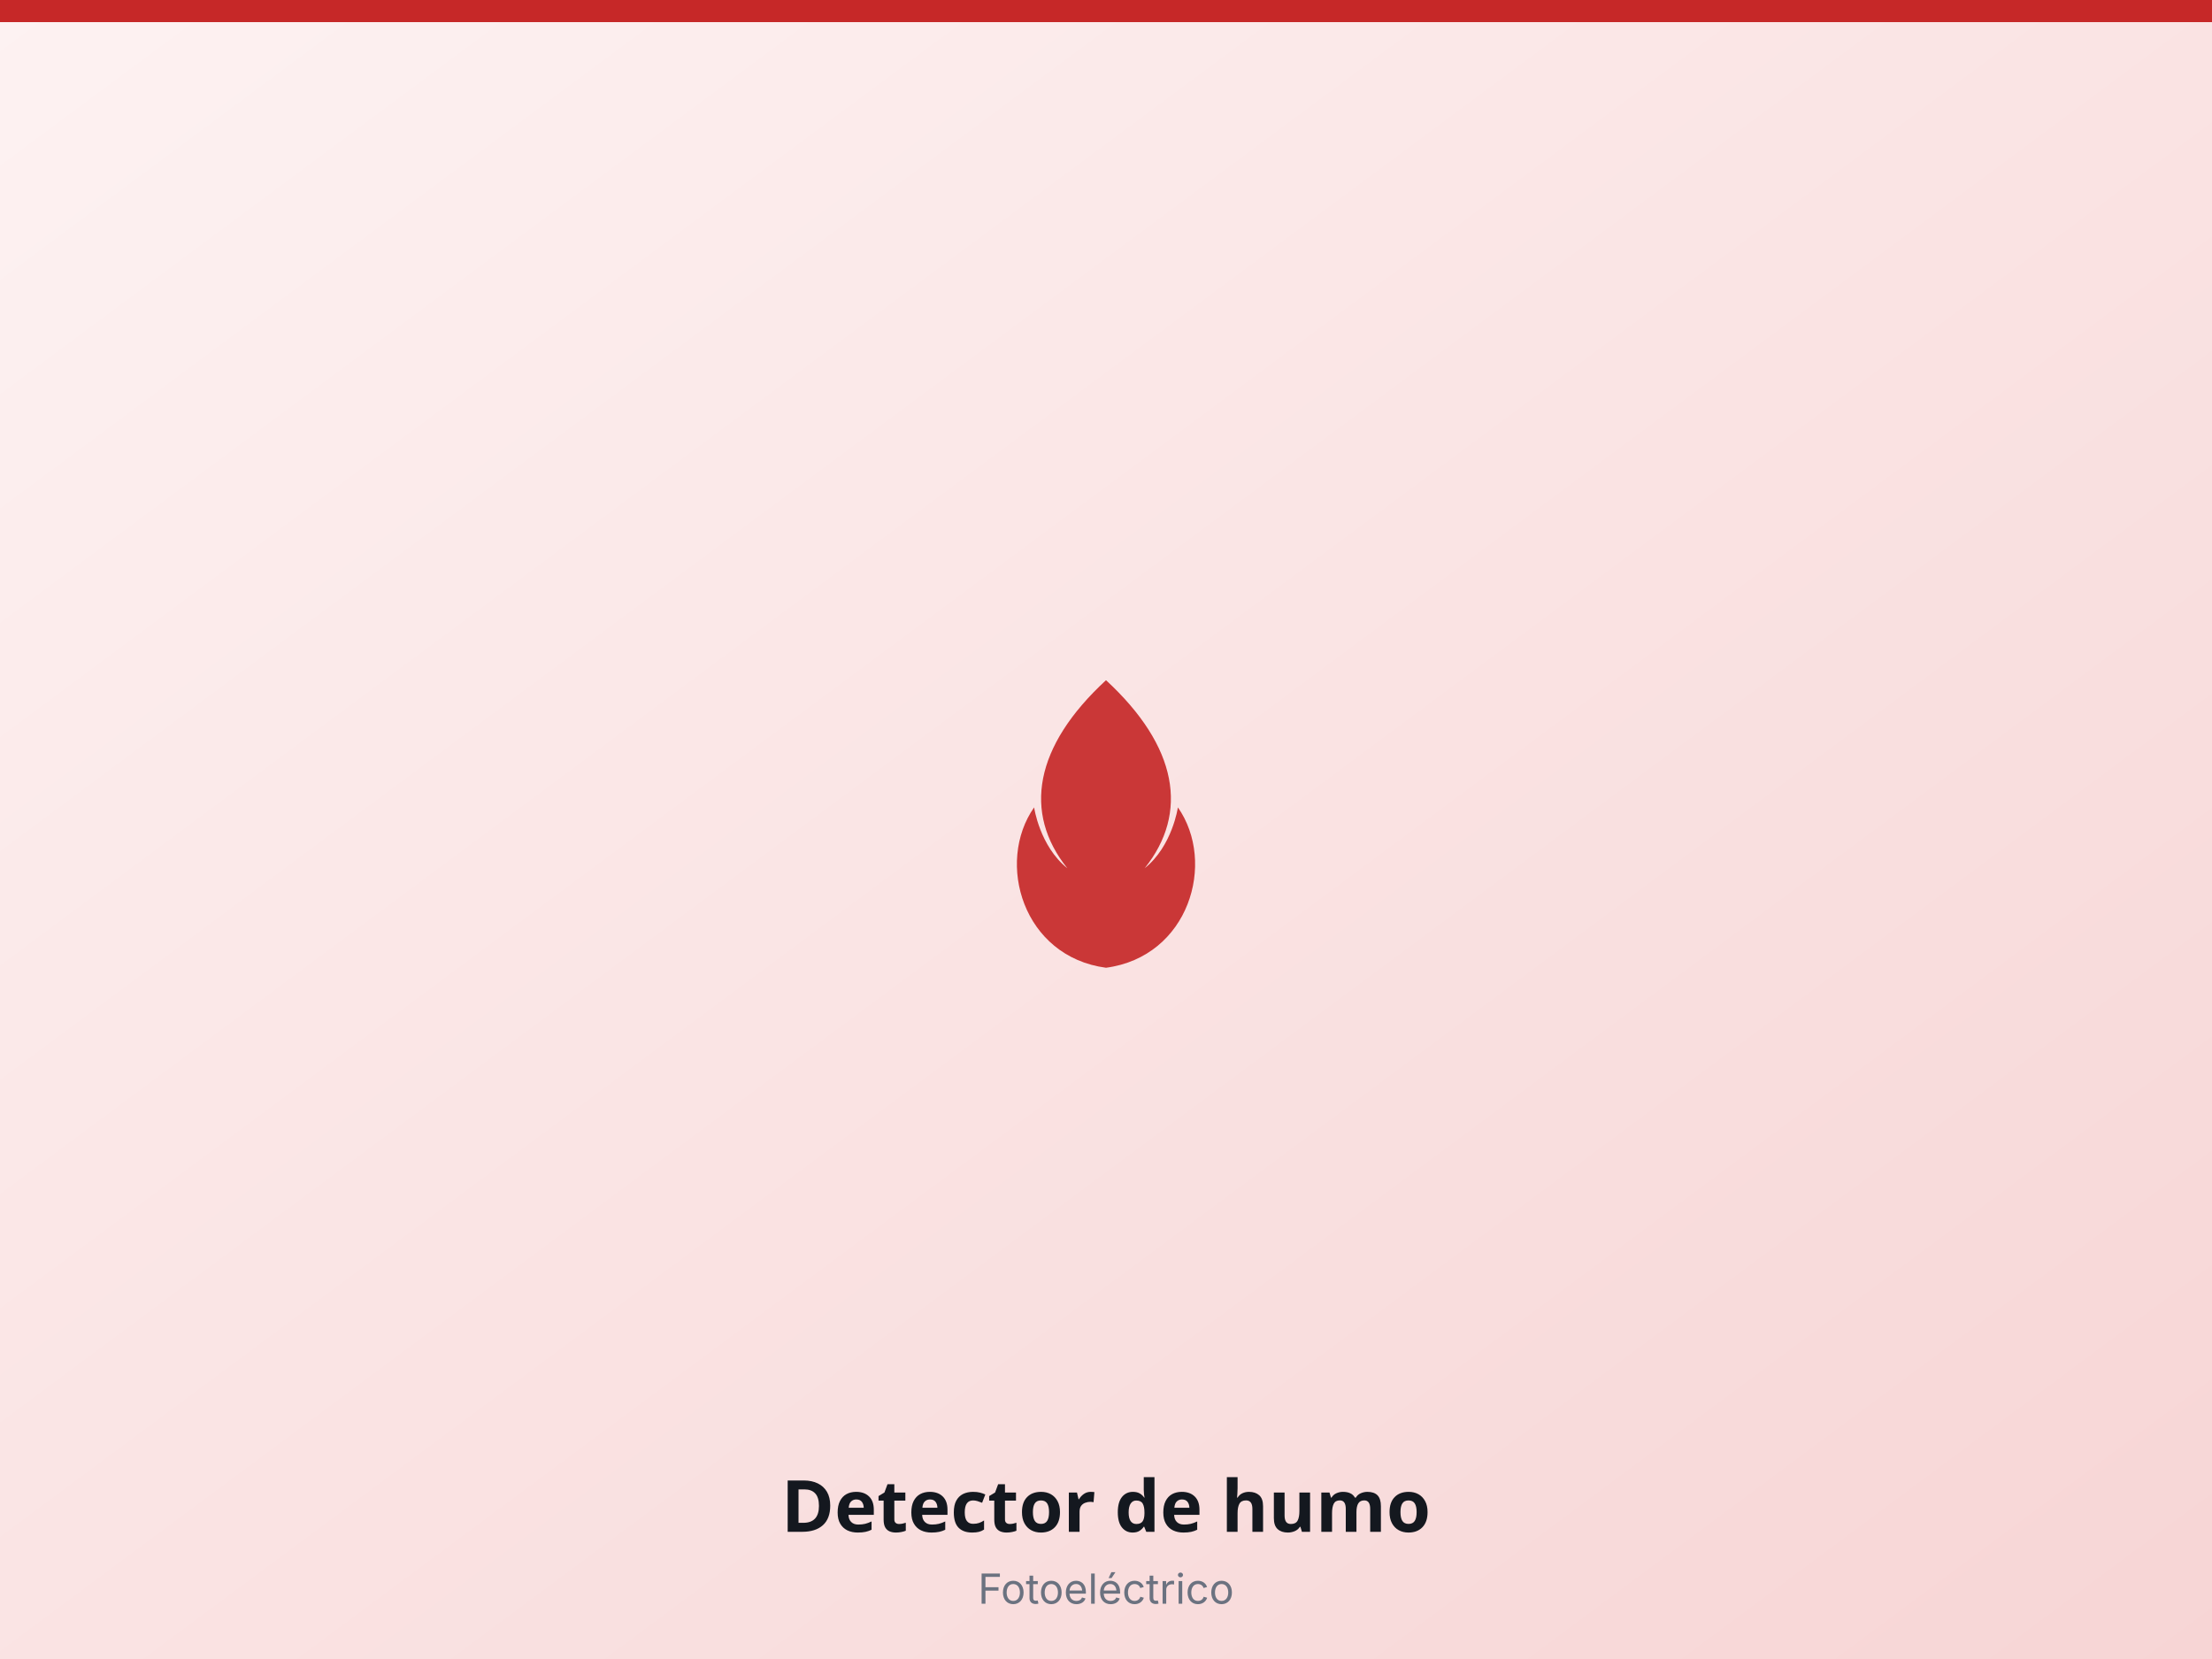
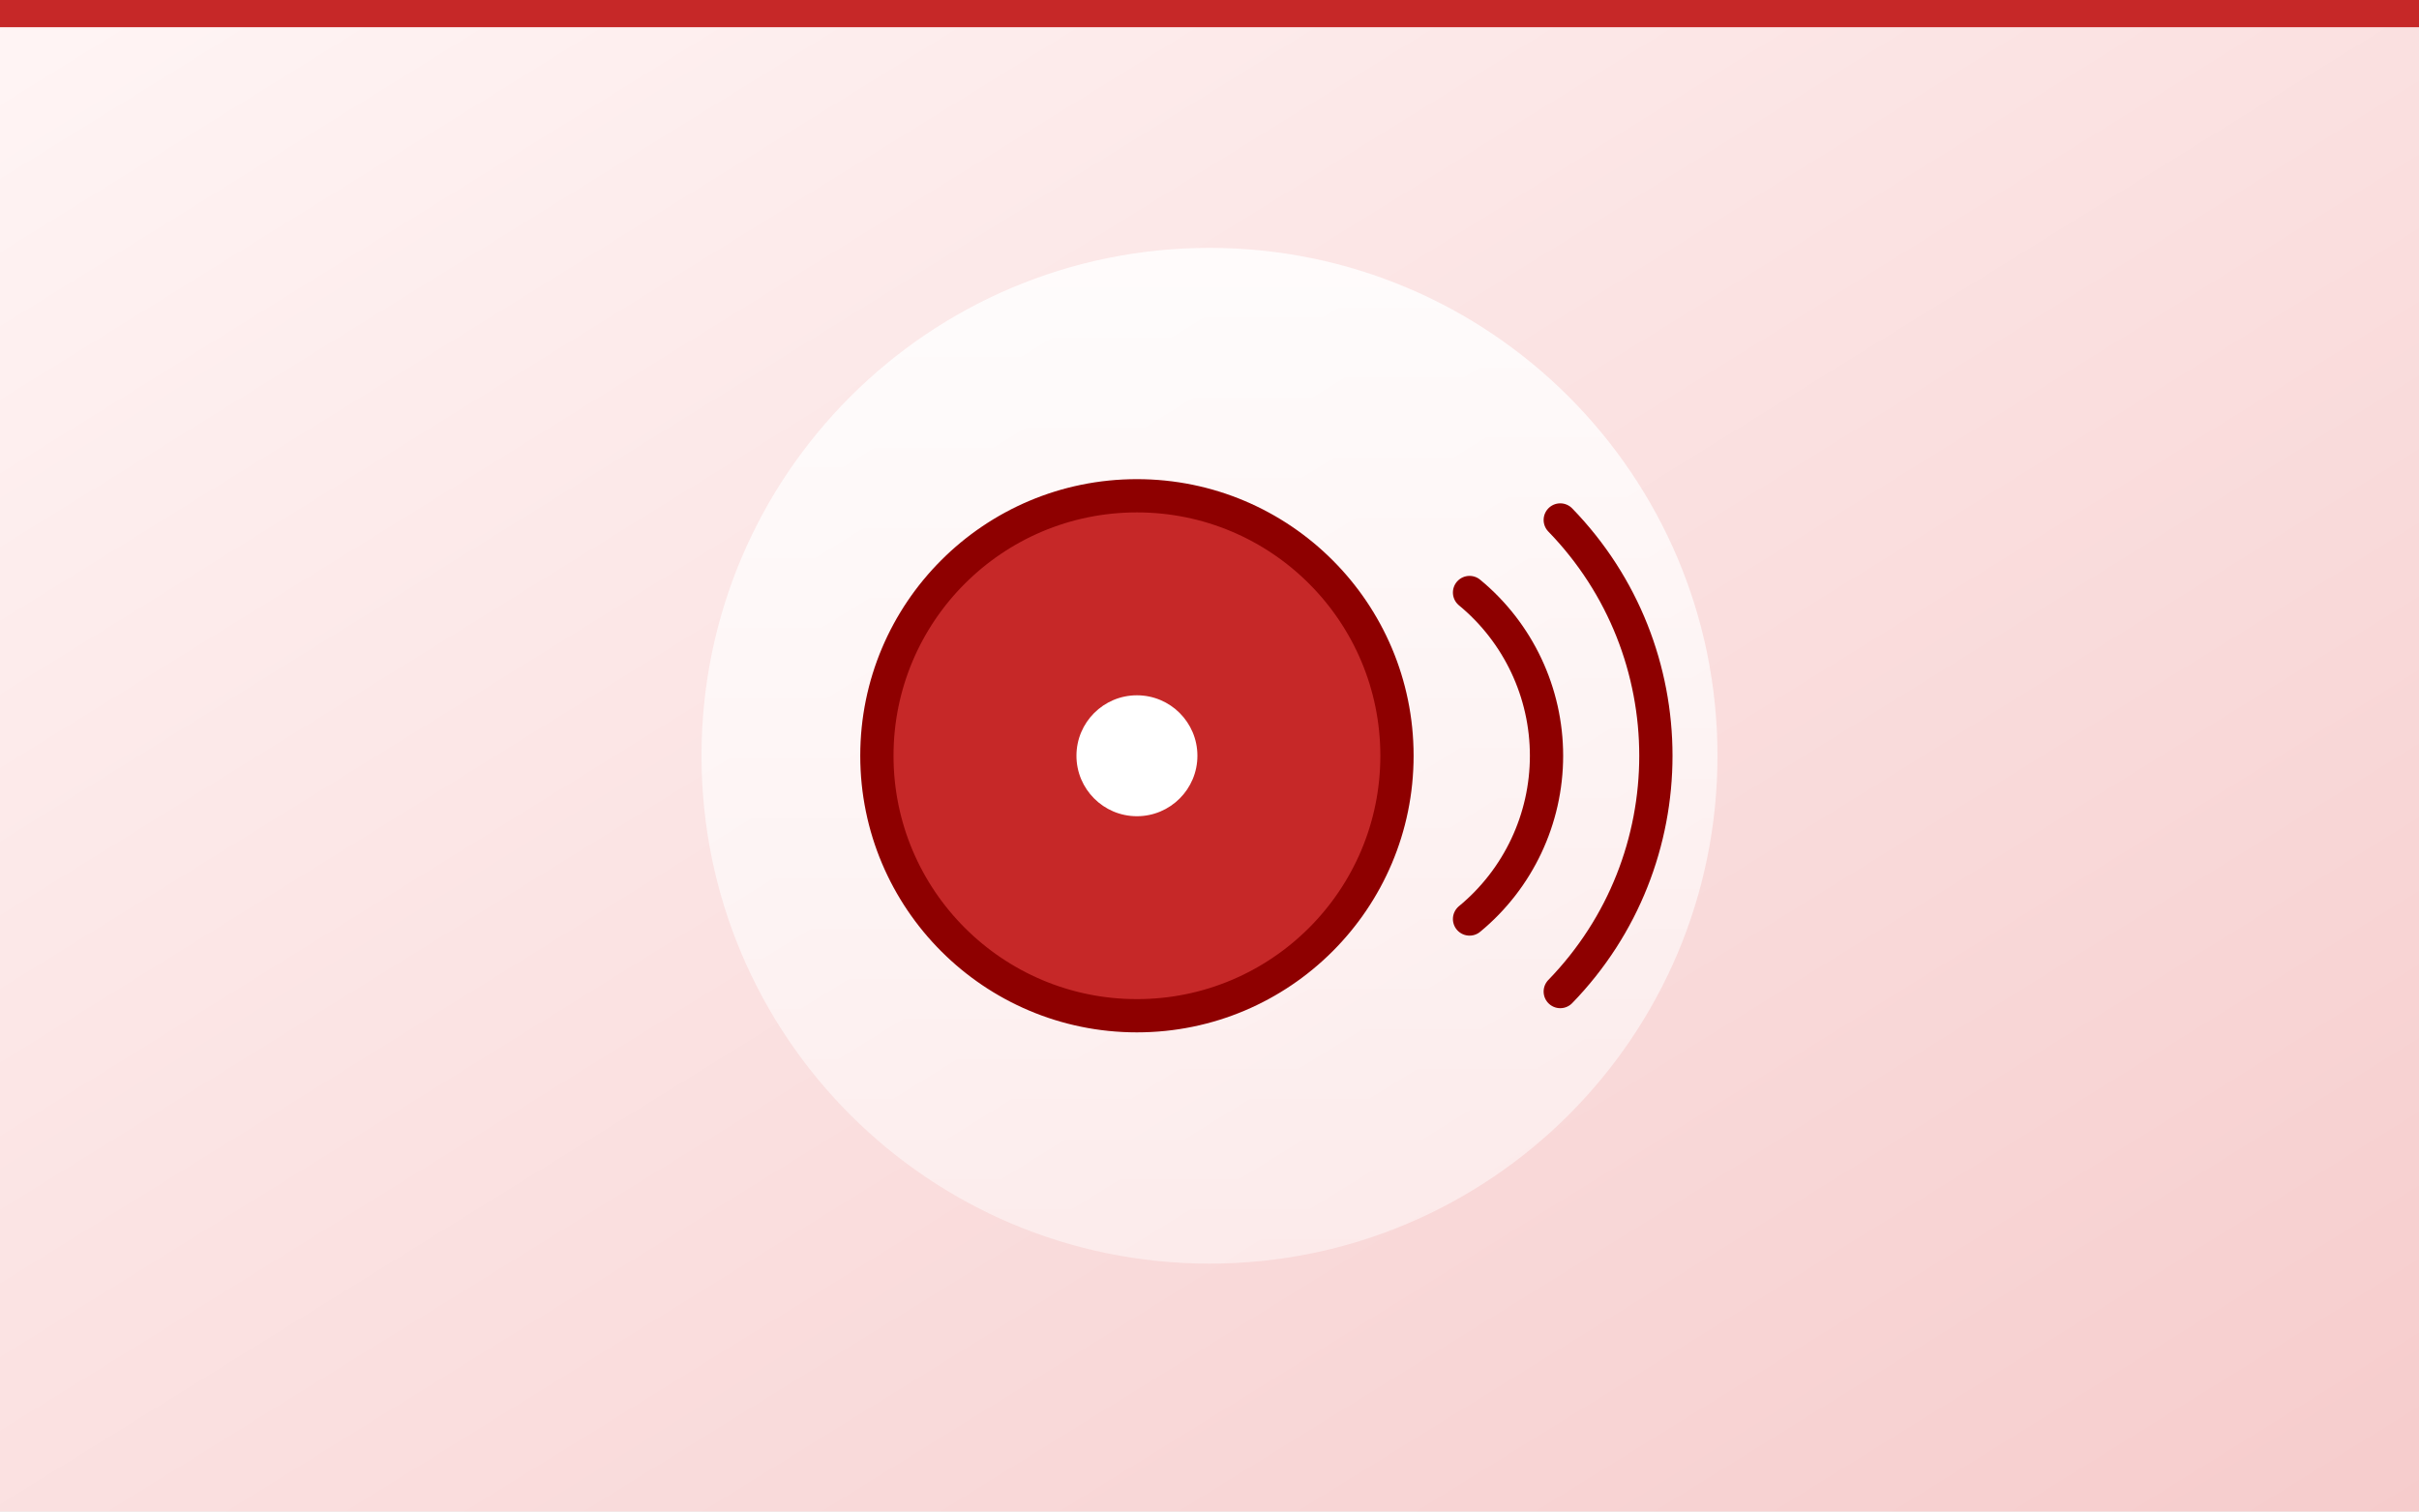
- <svg xmlns="http://www.w3.org/2000/svg" width="800" height="600" viewBox="0 0 800 600" role="img" aria-label="Detector de humo">
+ <svg xmlns="http://www.w3.org/2000/svg" width="800" height="500" viewBox="0 0 800 500" role="img" aria-label="Equipo contra incendio">
  <defs>
-     <linearGradient id="g" x1="0" y1="0" x2="1" y2="1">
-       <stop offset="0" stop-color="#fdf2f2" />
-       <stop offset="1" stop-color="#f7d5d5" />
+     <linearGradient id="bg" x1="0" y1="0" x2="1" y2="1">
+       <stop offset="0" stop-color="#fff5f5" />
+       <stop offset="1" stop-color="#f6cccc" />
+     </linearGradient>
+     <linearGradient id="tile" x1="0" y1="0" x2="0" y2="1">
+       <stop offset="0" stop-color="#ffffff" stop-opacity="0.85" />
+       <stop offset="1" stop-color="#ffffff" stop-opacity="0.45" />
    </linearGradient>
  </defs>
-   <rect width="800" height="600" fill="url(#g)" />
-   <rect x="0" y="0" width="800" height="8" fill="#c62828" />
-   <g transform="translate(400 300)" fill="none" stroke="#8e0000" stroke-width="3" stroke-linecap="round" stroke-linejoin="round">
-     <path d="M0 -54 C 26 -30 30 -6 14 14 C 24 6 26 -8 26 -8 C 40 12 30 46 0 50 C -30 46 -40 12 -26 -8 C -26 -8 -24 6 -14 14 C -30 -6 -26 -30 0 -54 Z" fill="#c62828" stroke="none" opacity="0.92" />
-   </g>
-   <text x="400" y="554" text-anchor="middle" font-family="Outfit, system-ui, sans-serif" font-size="26" font-weight="700" fill="#14181f">Detector de humo</text>
-   <text x="400" y="580" text-anchor="middle" font-family="Inter, system-ui, sans-serif" font-size="15" fill="#6b7280">Fotoeléctrico</text>
+   <rect width="800" height="500" fill="url(#bg)" />
+   <rect width="800" height="9" fill="#c62828" />
+   <circle cx="400" cy="250" r="168" fill="url(#tile)" />
+   <circle cx="376" cy="250" r="86" fill="#c62828" />
+   <circle cx="376" cy="250" r="86" fill="none" stroke="#8e0000" stroke-width="11" stroke-linecap="round" stroke-linejoin="round" />
+   <circle cx="376" cy="250" r="20" fill="#fff" />
+   <path d="M486 196 a70 70 0 0 1 0 108" fill="none" stroke="#8e0000" stroke-width="11" stroke-linecap="round" stroke-linejoin="round" />
+   <path d="M516 172 a112 112 0 0 1 0 156" fill="none" stroke="#8e0000" stroke-width="11" stroke-linecap="round" stroke-linejoin="round" />
</svg>
